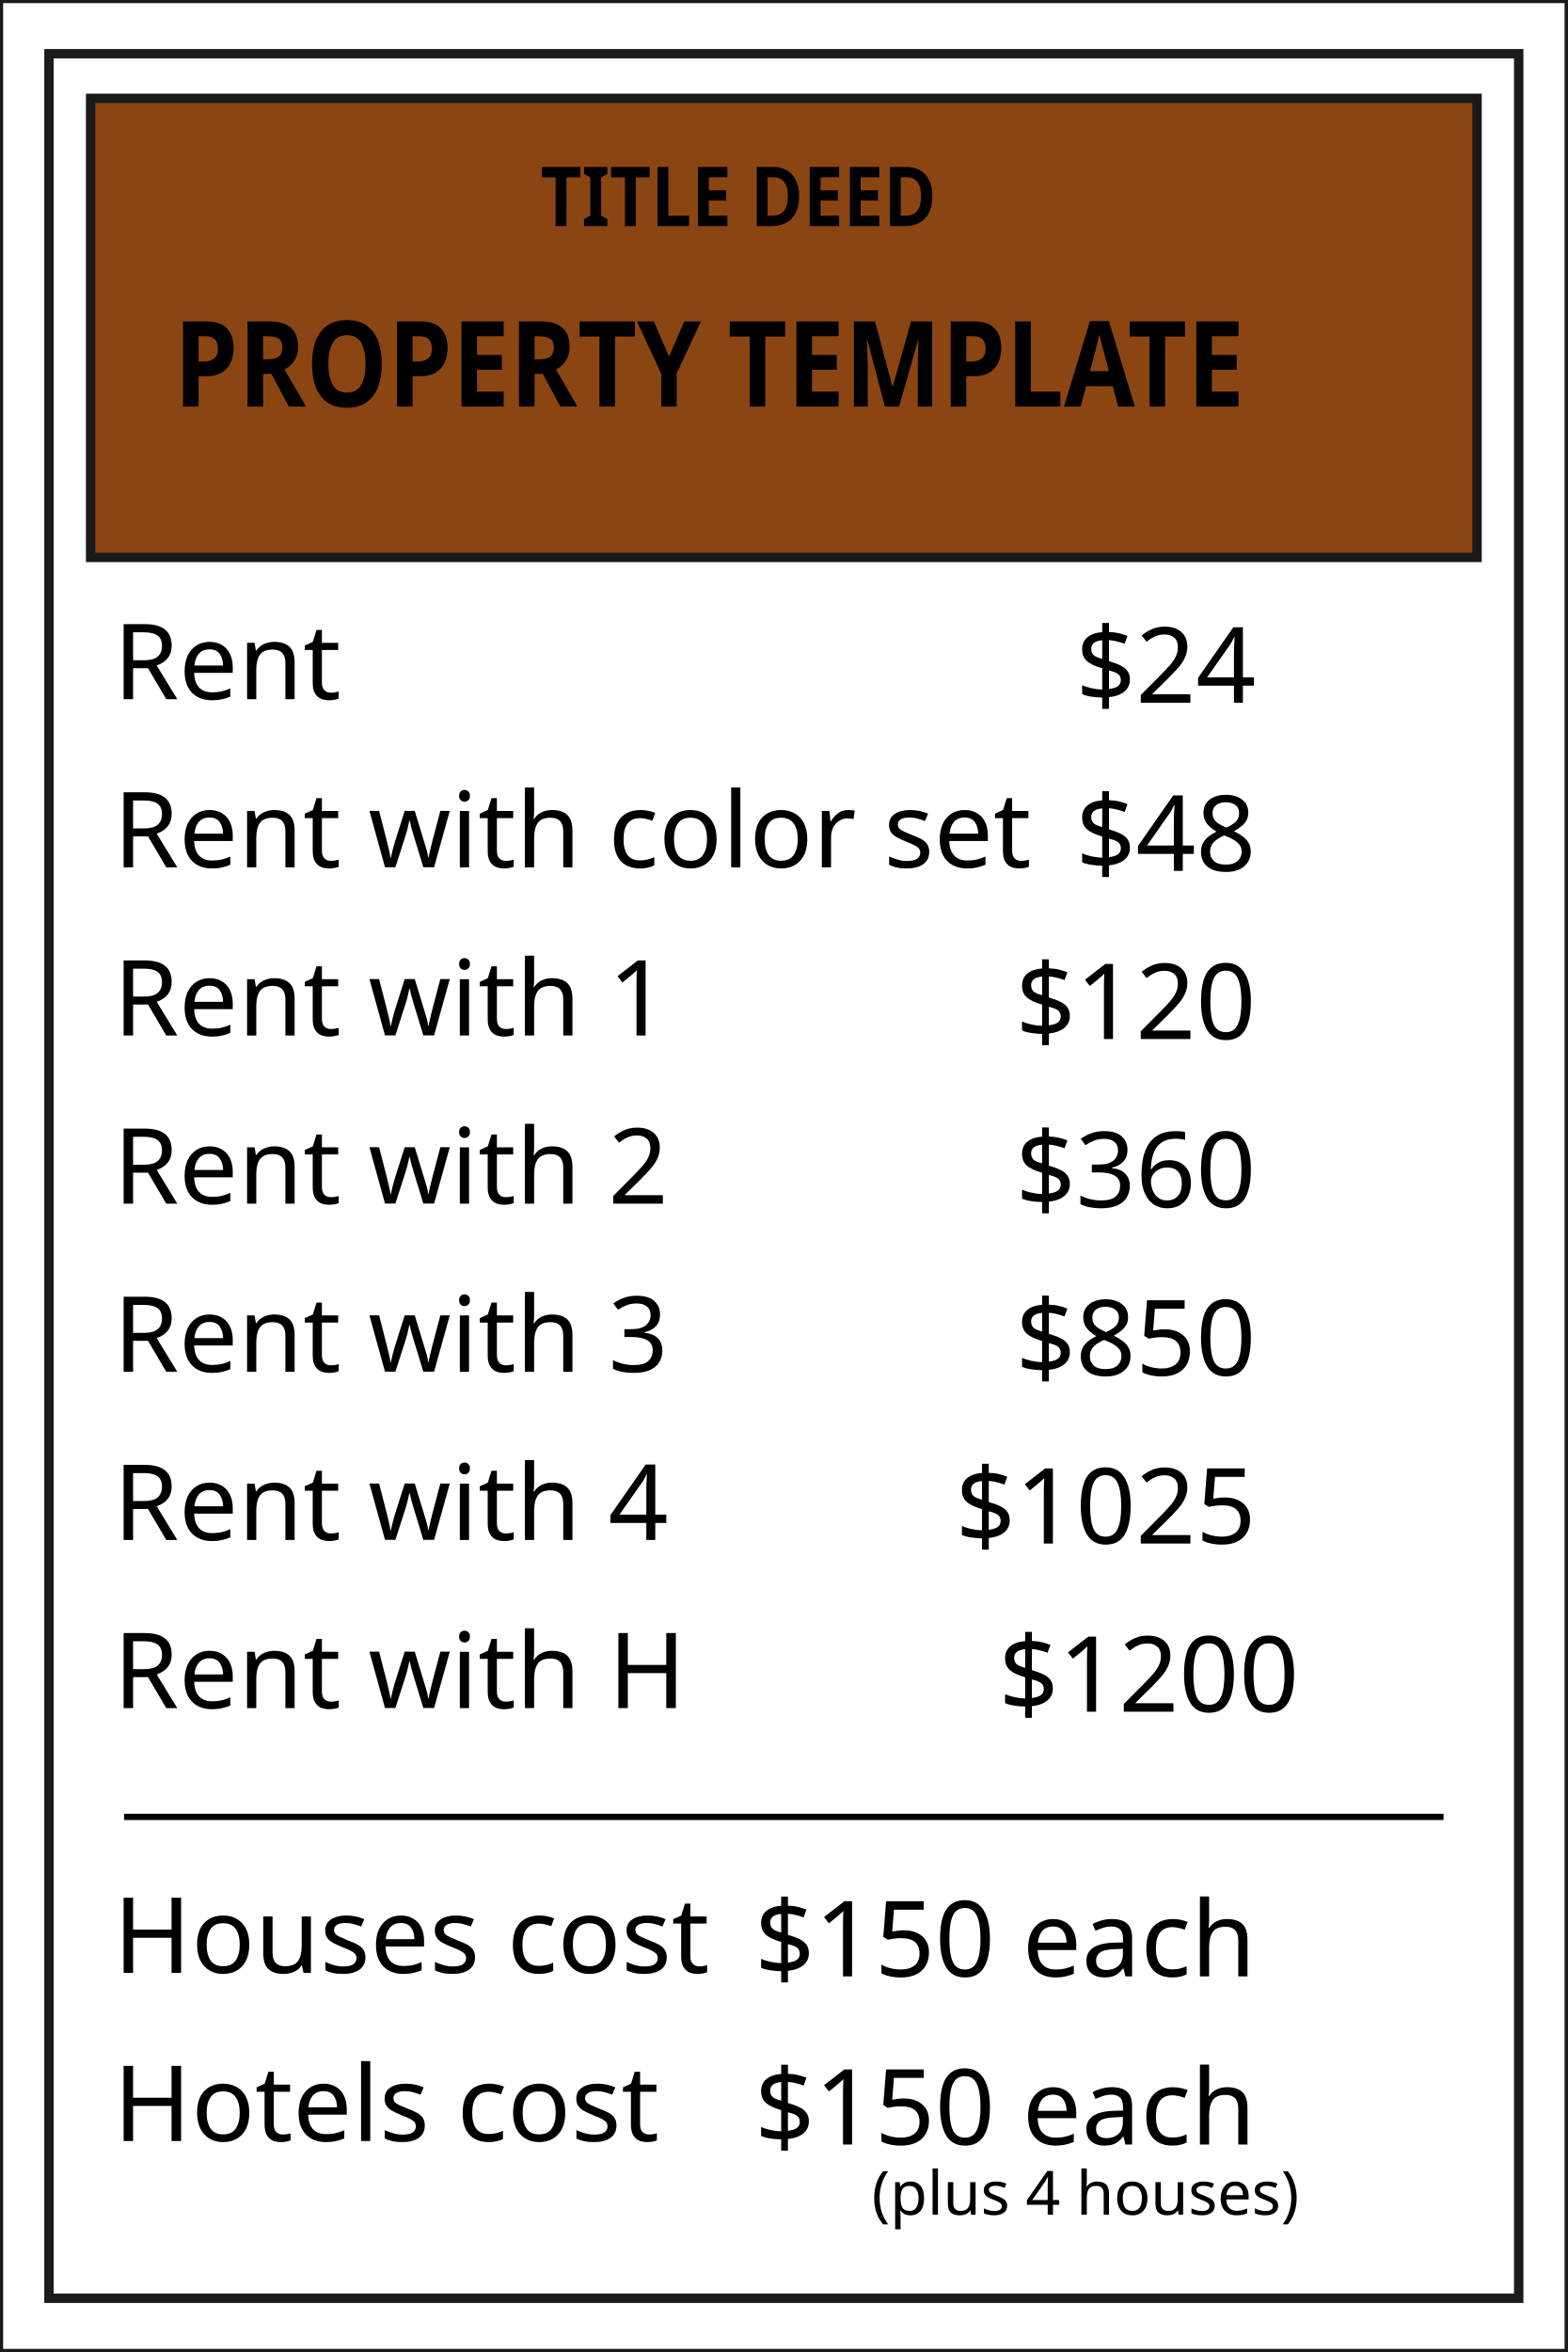
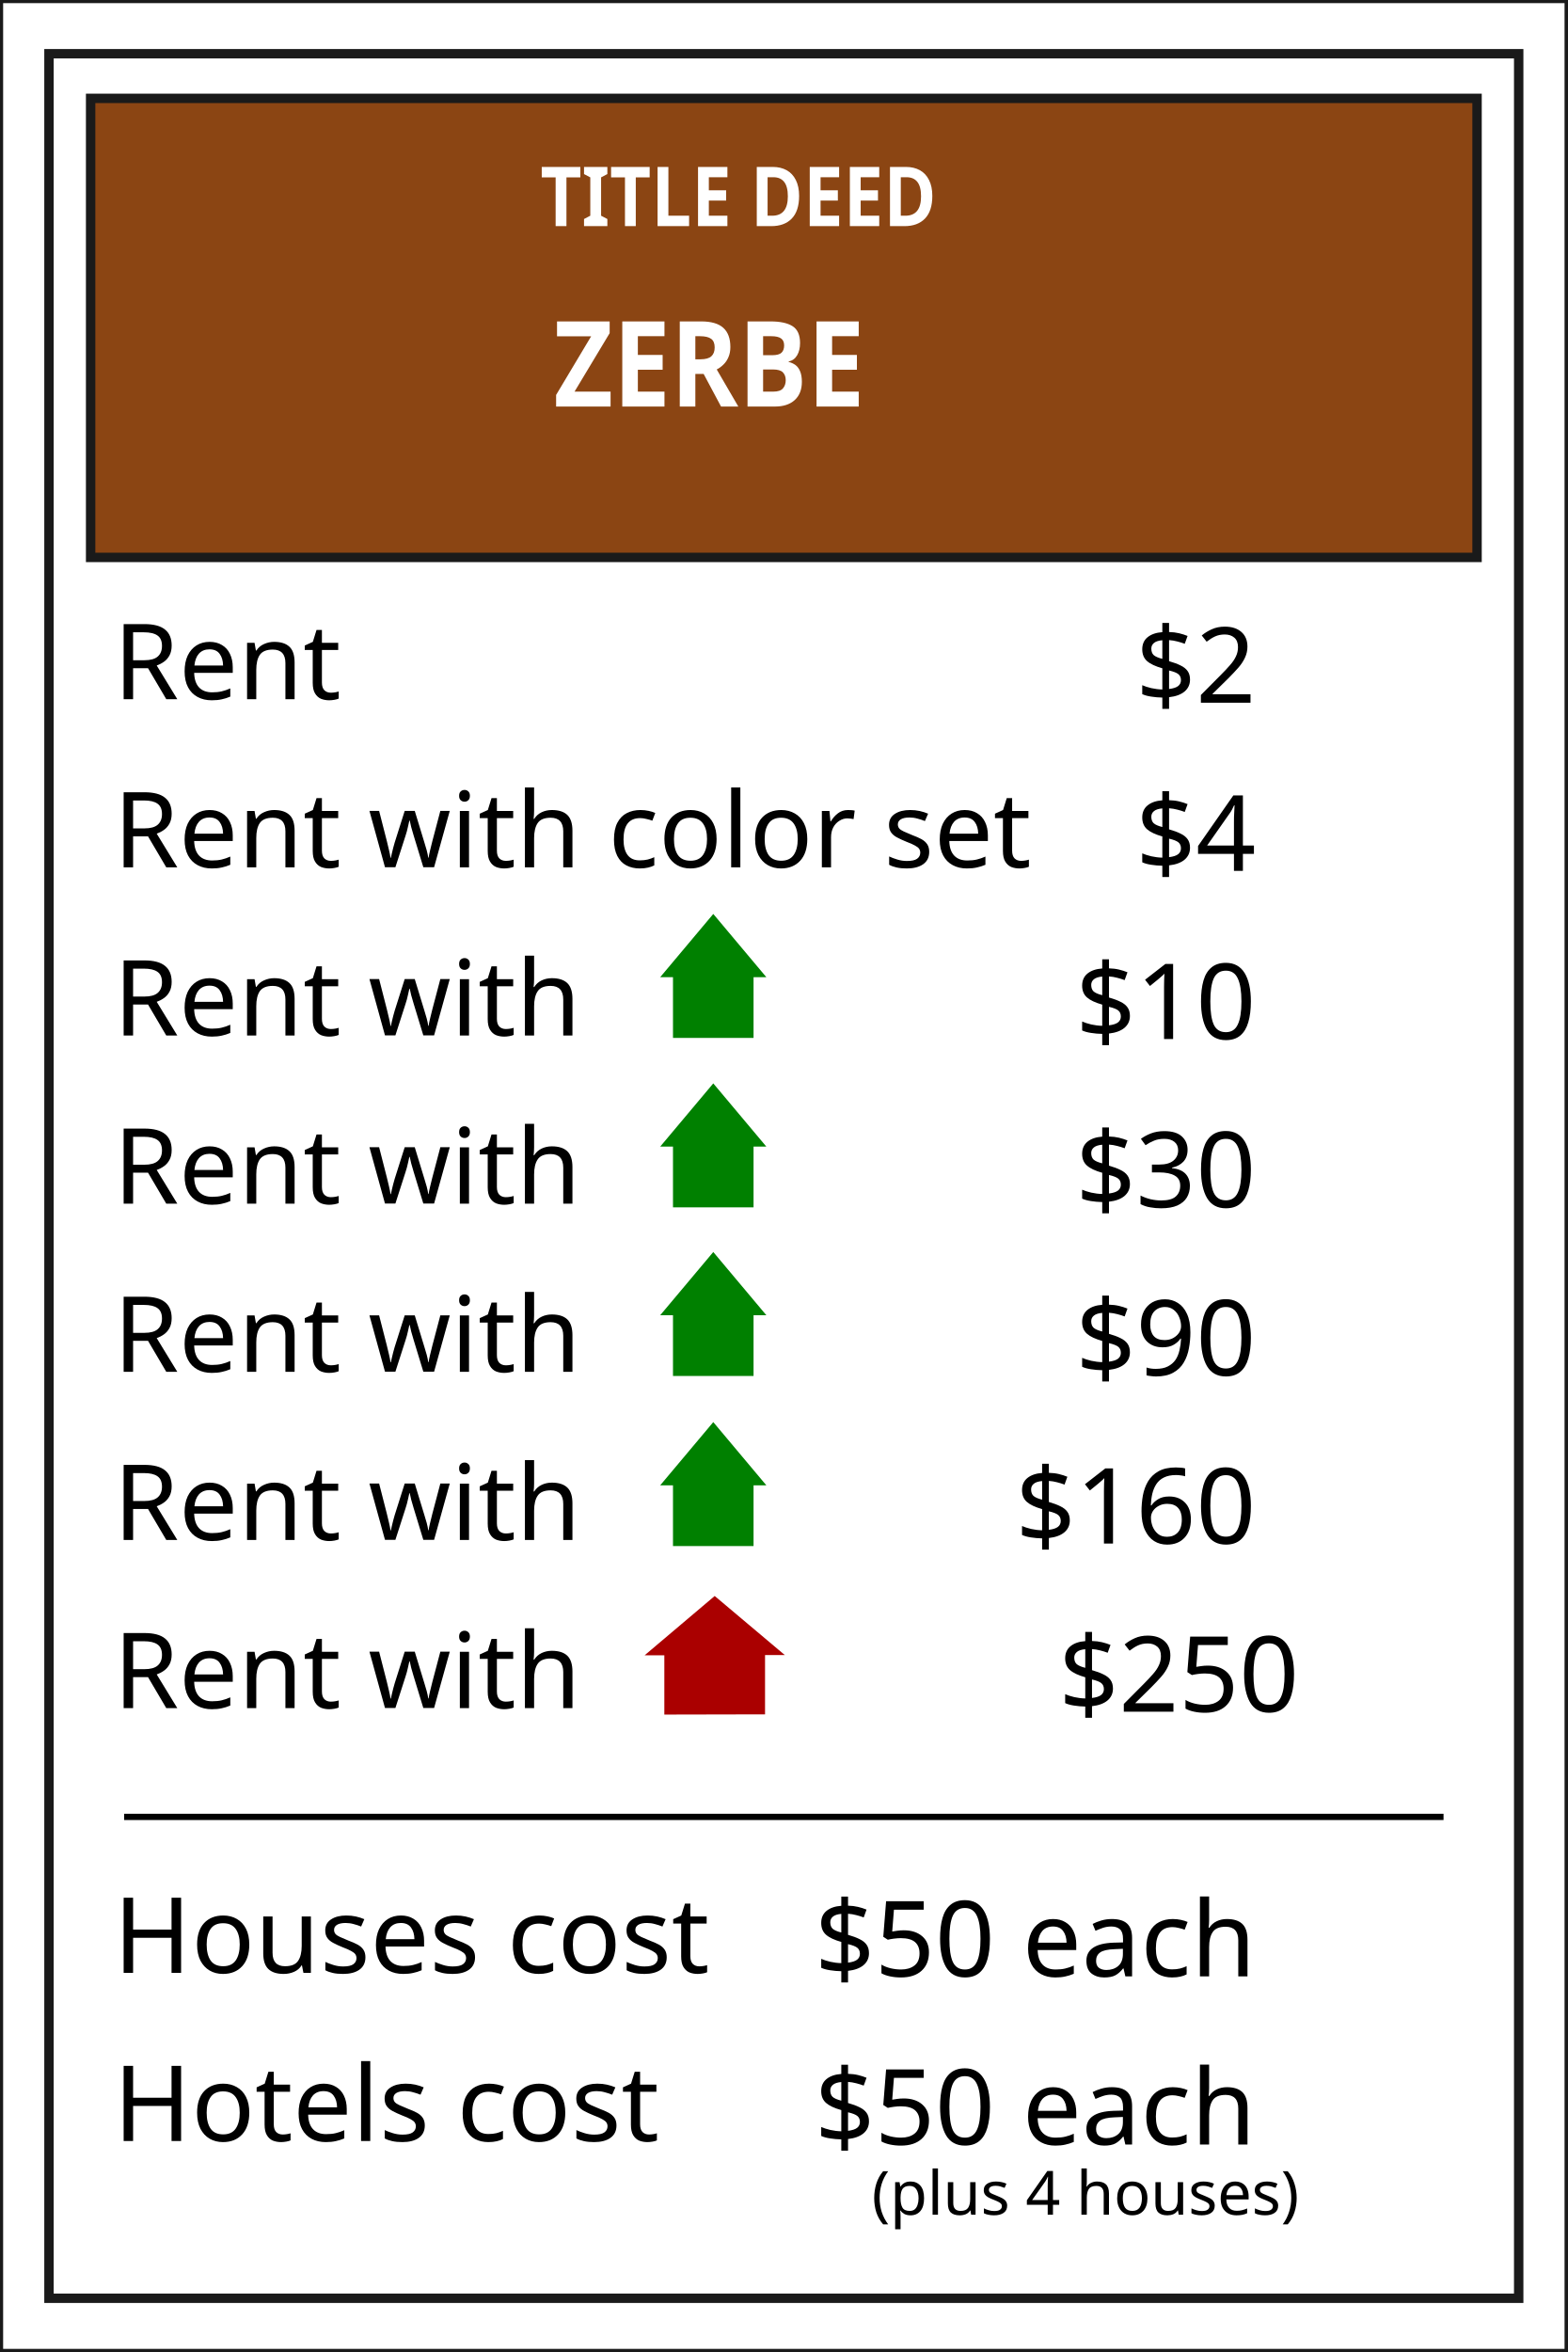
<svg xmlns="http://www.w3.org/2000/svg" width="200mm" height="300mm" viewBox="0 0 200 300" version="1.1" id="svg1">
  <defs id="defs1">
    <linearGradient id="swatch1">
      <stop style="stop-color:#ffff00;stop-opacity:1;" offset="0" id="stop1" />
    </linearGradient>
  </defs>
  <g id="layer1">
    <rect style="fill:#ffffff;stroke:#1a1a1a;stroke-width:0.8;paint-order:markers fill stroke" id="rect2" width="200" height="300" x="0" y="0" />
    <rect style="fill:none;stroke:#1a1a1a;stroke-width:1.2;stroke-dasharray:none;paint-order:stroke fill markers" id="rect1" width="187.501" height="286.291" x="6.249" y="6.854" />
    <rect style="fill:#8b4513;stroke:#1a1a1a;stroke-width:1.2;stroke-dasharray:none;paint-order:markers fill stroke;fill-opacity:1" id="rect1-3" width="176.875" height="58.551" x="11.562" y="12.548" />
    <g id="g17" transform="translate(0.9512508,3.604096)">
      <text xml:space="preserve" style="font-style:normal;font-weight:normal;font-size:10.583px;line-height:1.6;font-family:sans-serif;fill:#000000;fill-opacity:1;stroke:none;stroke-width:0.265" x="13.529" y="85.576" id="text1">
        <tspan id="tspan38" x="13.529" y="85.576" style="font-style:normal;font-variant:normal;font-weight:normal;font-stretch:normal;font-size:13.406px;line-height:1.6;font-family:Sans;-inkscape-font-specification:'Sans, Normal';font-variant-ligatures:normal;font-variant-caps:normal;font-variant-numeric:normal;font-variant-east-asian:normal">Rent</tspan>
        <tspan id="tspan39" x="13.529" y="107.025" style="font-style:normal;font-variant:normal;font-weight:normal;font-stretch:normal;font-size:13.406px;line-height:1.6;font-family:Sans;-inkscape-font-specification:'Sans, Normal';font-variant-ligatures:normal;font-variant-caps:normal;font-variant-numeric:normal;font-variant-east-asian:normal">Rent with color set</tspan>
-         <tspan id="tspan40" x="13.529" y="128.474" style="font-style:normal;font-variant:normal;font-weight:normal;font-stretch:normal;font-size:13.406px;line-height:1.6;font-family:Sans;-inkscape-font-specification:'Sans, Normal';font-variant-ligatures:normal;font-variant-caps:normal;font-variant-numeric:normal;font-variant-east-asian:normal">Rent with 1</tspan>
-         <tspan id="tspan41" x="13.529" y="149.923" style="font-style:normal;font-variant:normal;font-weight:normal;font-stretch:normal;font-size:13.406px;line-height:1.6;font-family:Sans;-inkscape-font-specification:'Sans, Normal';font-variant-ligatures:normal;font-variant-caps:normal;font-variant-numeric:normal;font-variant-east-asian:normal">Rent with 2</tspan>
-         <tspan id="tspan42" x="13.529" y="171.372" style="font-style:normal;font-variant:normal;font-weight:normal;font-stretch:normal;font-size:13.406px;line-height:1.6;font-family:Sans;-inkscape-font-specification:'Sans, Normal';font-variant-ligatures:normal;font-variant-caps:normal;font-variant-numeric:normal;font-variant-east-asian:normal">Rent with 3</tspan>
-         <tspan id="tspan43" x="13.529" y="192.821" style="font-style:normal;font-variant:normal;font-weight:normal;font-stretch:normal;font-size:13.406px;line-height:1.6;font-family:Sans;-inkscape-font-specification:'Sans, Normal';font-variant-ligatures:normal;font-variant-caps:normal;font-variant-numeric:normal;font-variant-east-asian:normal">Rent with 4</tspan>
-         <tspan id="tspan44" x="13.529" y="214.27" style="font-style:normal;font-variant:normal;font-weight:normal;font-stretch:normal;font-size:13.406px;line-height:1.6;font-family:Sans;-inkscape-font-specification:'Sans, Normal';font-variant-ligatures:normal;font-variant-caps:normal;font-variant-numeric:normal;font-variant-east-asian:normal">Rent with H</tspan>
+         <tspan id="tspan40" x="13.529" y="128.474" style="font-style:normal;font-variant:normal;font-weight:normal;font-stretch:normal;font-size:13.406px;line-height:1.6;font-family:Sans;-inkscape-font-specification:'Sans, Normal';font-variant-ligatures:normal;font-variant-caps:normal;font-variant-numeric:normal;font-variant-east-asian:normal">Rent with </tspan>
+         <tspan id="tspan41" x="13.529" y="149.923" style="font-style:normal;font-variant:normal;font-weight:normal;font-stretch:normal;font-size:13.406px;line-height:1.6;font-family:Sans;-inkscape-font-specification:'Sans, Normal';font-variant-ligatures:normal;font-variant-caps:normal;font-variant-numeric:normal;font-variant-east-asian:normal">Rent with </tspan>
+         <tspan id="tspan42" x="13.529" y="171.372" style="font-style:normal;font-variant:normal;font-weight:normal;font-stretch:normal;font-size:13.406px;line-height:1.6;font-family:Sans;-inkscape-font-specification:'Sans, Normal';font-variant-ligatures:normal;font-variant-caps:normal;font-variant-numeric:normal;font-variant-east-asian:normal">Rent with </tspan>
+         <tspan id="tspan43" x="13.529" y="192.821" style="font-style:normal;font-variant:normal;font-weight:normal;font-stretch:normal;font-size:13.406px;line-height:1.6;font-family:Sans;-inkscape-font-specification:'Sans, Normal';font-variant-ligatures:normal;font-variant-caps:normal;font-variant-numeric:normal;font-variant-east-asian:normal">Rent with </tspan>
+         <tspan id="tspan44" x="13.529" y="214.27" style="font-style:normal;font-variant:normal;font-weight:normal;font-stretch:normal;font-size:13.406px;line-height:1.6;font-family:Sans;-inkscape-font-specification:'Sans, Normal';font-variant-ligatures:normal;font-variant-caps:normal;font-variant-numeric:normal;font-variant-east-asian:normal">Rent with </tspan>
      </text>
      <text xml:space="preserve" style="font-style:normal;font-weight:normal;font-size:10.583px;line-height:1.6;font-family:sans-serif;text-align:end;text-anchor:end;fill:#000000;fill-opacity:1;stroke:none;stroke-width:0.265" x="184.047" y="86.026" id="text11">
-         <tspan id="tspan11" style="font-style:normal;font-variant:normal;font-weight:normal;font-stretch:normal;font-size:13.406px;line-height:1.6;font-family:Sans;-inkscape-font-specification:'Sans, Normal';font-variant-ligatures:normal;font-variant-caps:normal;font-variant-numeric:normal;font-variant-east-asian:normal;text-align:end;text-anchor:end;stroke-width:0.265" x="184.047" y="86.026">$24</tspan>
-         <tspan style="font-style:normal;font-variant:normal;font-weight:normal;font-stretch:normal;font-size:13.406px;line-height:1.6;font-family:Sans;-inkscape-font-specification:'Sans, Normal';font-variant-ligatures:normal;font-variant-caps:normal;font-variant-numeric:normal;font-variant-east-asian:normal;text-align:end;text-anchor:end;stroke-width:0.265" x="184.047" y="107.475" id="tspan12">$48</tspan>
-         <tspan style="font-style:normal;font-variant:normal;font-weight:normal;font-stretch:normal;font-size:13.406px;line-height:1.6;font-family:Sans;-inkscape-font-specification:'Sans, Normal';font-variant-ligatures:normal;font-variant-caps:normal;font-variant-numeric:normal;font-variant-east-asian:normal;text-align:end;text-anchor:end;stroke-width:0.265" x="184.047" y="128.924" id="tspan13">$120</tspan>
-         <tspan style="font-style:normal;font-variant:normal;font-weight:normal;font-stretch:normal;font-size:13.406px;line-height:1.6;font-family:Sans;-inkscape-font-specification:'Sans, Normal';font-variant-ligatures:normal;font-variant-caps:normal;font-variant-numeric:normal;font-variant-east-asian:normal;text-align:end;text-anchor:end;stroke-width:0.265" x="184.047" y="150.373" id="tspan14">$360</tspan>
-         <tspan style="font-style:normal;font-variant:normal;font-weight:normal;font-stretch:normal;font-size:13.406px;line-height:1.6;font-family:Sans;-inkscape-font-specification:'Sans, Normal';font-variant-ligatures:normal;font-variant-caps:normal;font-variant-numeric:normal;font-variant-east-asian:normal;text-align:end;text-anchor:end;stroke-width:0.265" x="184.047" y="171.822" id="tspan15">$850</tspan>
-         <tspan style="font-style:normal;font-variant:normal;font-weight:normal;font-stretch:normal;font-size:13.406px;line-height:1.6;font-family:Sans;-inkscape-font-specification:'Sans, Normal';font-variant-ligatures:normal;font-variant-caps:normal;font-variant-numeric:normal;font-variant-east-asian:normal;text-align:end;text-anchor:end;stroke-width:0.265" x="184.047" y="193.271" id="tspan16">$1025</tspan>
-         <tspan style="font-style:normal;font-variant:normal;font-weight:normal;font-stretch:normal;font-size:13.406px;line-height:1.6;font-family:Sans;-inkscape-font-specification:'Sans, Normal';font-variant-ligatures:normal;font-variant-caps:normal;font-variant-numeric:normal;font-variant-east-asian:normal;text-align:end;text-anchor:end;stroke-width:0.265" x="184.047" y="214.72" id="tspan17">$1200</tspan>
+         <tspan id="tspan11" style="font-style:normal;font-variant:normal;font-weight:normal;font-stretch:normal;font-size:13.406px;line-height:1.6;font-family:Sans;-inkscape-font-specification:'Sans, Normal';font-variant-ligatures:normal;font-variant-caps:normal;font-variant-numeric:normal;font-variant-east-asian:normal;text-align:end;text-anchor:end;stroke-width:0.265" x="184.047" y="86.026">$2</tspan>
+         <tspan style="font-style:normal;font-variant:normal;font-weight:normal;font-stretch:normal;font-size:13.406px;line-height:1.6;font-family:Sans;-inkscape-font-specification:'Sans, Normal';font-variant-ligatures:normal;font-variant-caps:normal;font-variant-numeric:normal;font-variant-east-asian:normal;text-align:end;text-anchor:end;stroke-width:0.265" x="184.047" y="107.475" id="tspan12">$4</tspan>
+         <tspan style="font-style:normal;font-variant:normal;font-weight:normal;font-stretch:normal;font-size:13.406px;line-height:1.6;font-family:Sans;-inkscape-font-specification:'Sans, Normal';font-variant-ligatures:normal;font-variant-caps:normal;font-variant-numeric:normal;font-variant-east-asian:normal;text-align:end;text-anchor:end;stroke-width:0.265" x="184.047" y="128.924" id="tspan13">$10</tspan>
+         <tspan style="font-style:normal;font-variant:normal;font-weight:normal;font-stretch:normal;font-size:13.406px;line-height:1.6;font-family:Sans;-inkscape-font-specification:'Sans, Normal';font-variant-ligatures:normal;font-variant-caps:normal;font-variant-numeric:normal;font-variant-east-asian:normal;text-align:end;text-anchor:end;stroke-width:0.265" x="184.047" y="150.373" id="tspan14">$30</tspan>
+         <tspan style="font-style:normal;font-variant:normal;font-weight:normal;font-stretch:normal;font-size:13.406px;line-height:1.6;font-family:Sans;-inkscape-font-specification:'Sans, Normal';font-variant-ligatures:normal;font-variant-caps:normal;font-variant-numeric:normal;font-variant-east-asian:normal;text-align:end;text-anchor:end;stroke-width:0.265" x="184.047" y="171.822" id="tspan15">$90</tspan>
+         <tspan style="font-style:normal;font-variant:normal;font-weight:normal;font-stretch:normal;font-size:13.406px;line-height:1.6;font-family:Sans;-inkscape-font-specification:'Sans, Normal';font-variant-ligatures:normal;font-variant-caps:normal;font-variant-numeric:normal;font-variant-east-asian:normal;text-align:end;text-anchor:end;stroke-width:0.265" x="184.047" y="193.271" id="tspan16">$160</tspan>
+         <tspan style="font-style:normal;font-variant:normal;font-weight:normal;font-stretch:normal;font-size:13.406px;line-height:1.6;font-family:Sans;-inkscape-font-specification:'Sans, Normal';font-variant-ligatures:normal;font-variant-caps:normal;font-variant-numeric:normal;font-variant-east-asian:normal;text-align:end;text-anchor:end;stroke-width:0.265" x="184.047" y="214.72" id="tspan17">$250</tspan>
      </text>
    </g>
    <g id="g17-3" transform="translate(0.9512508,166.0587)">
      <text xml:space="preserve" style="font-style:normal;font-variant:normal;font-weight:normal;font-stretch:normal;font-size:13.406px;line-height:1.6;font-family:sans-serif;-inkscape-font-specification:'sans-serif, Normal';font-variant-ligatures:normal;font-variant-caps:normal;font-variant-numeric:normal;font-variant-east-asian:normal;fill:#000000;fill-opacity:1;stroke:none;stroke-width:0.265" x="13.529" y="85.576" id="text1-8">
        <tspan id="tspan1-1" style="font-style:normal;font-variant:normal;font-weight:normal;font-stretch:normal;font-size:13.406px;line-height:1.6;font-family:sans-serif;-inkscape-font-specification:'sans-serif, Normal';font-variant-ligatures:normal;font-variant-caps:normal;font-variant-numeric:normal;font-variant-east-asian:normal;stroke-width:0.265" x="13.529" y="85.576">Houses cost</tspan>
        <tspan style="font-style:normal;font-variant:normal;font-weight:normal;font-stretch:normal;font-size:13.406px;line-height:1.6;font-family:sans-serif;-inkscape-font-specification:'sans-serif, Normal';font-variant-ligatures:normal;font-variant-caps:normal;font-variant-numeric:normal;font-variant-east-asian:normal;stroke-width:0.265" x="13.529" y="107.025" id="tspan8-4">Hotels cost</tspan>
      </text>
      <text xml:space="preserve" style="font-style:normal;font-weight:normal;font-size:10.583px;line-height:0;font-family:sans-serif;text-align:end;text-anchor:end;fill:#000000;fill-opacity:1;stroke:none;stroke-width:0.265" x="184.047" y="86.026" id="text11-9">
-         <tspan style="font-style:normal;font-variant:normal;font-weight:normal;font-stretch:normal;font-size:13.406px;line-height:1.6;font-family:Sans;-inkscape-font-specification:'Sans, Normal';font-variant-ligatures:normal;font-variant-caps:normal;font-variant-numeric:normal;font-variant-east-asian:normal;text-align:end;text-anchor:end;stroke-width:0.265" id="tspan47" x="184.047" y="86.026">$150 each</tspan>
-         <tspan style="font-style:normal;font-variant:normal;font-weight:normal;font-stretch:normal;font-size:13.406px;line-height:1.6;font-family:Sans;-inkscape-font-specification:'Sans, Normal';font-variant-ligatures:normal;font-variant-caps:normal;font-variant-numeric:normal;font-variant-east-asian:normal;text-align:end;text-anchor:end;stroke-width:0.265" id="tspan48" x="184.047" y="107.475">$150 each</tspan>
+         <tspan style="font-style:normal;font-variant:normal;font-weight:normal;font-stretch:normal;font-size:13.406px;line-height:1.6;font-family:Sans;-inkscape-font-specification:'Sans, Normal';font-variant-ligatures:normal;font-variant-caps:normal;font-variant-numeric:normal;font-variant-east-asian:normal;text-align:end;text-anchor:end;stroke-width:0.265" id="tspan47" x="184.047" y="86.026">$50 each</tspan>
+         <tspan style="font-style:normal;font-variant:normal;font-weight:normal;font-stretch:normal;font-size:13.406px;line-height:1.6;font-family:Sans;-inkscape-font-specification:'Sans, Normal';font-variant-ligatures:normal;font-variant-caps:normal;font-variant-numeric:normal;font-variant-east-asian:normal;text-align:end;text-anchor:end;stroke-width:0.265" id="tspan48" x="184.047" y="107.475">$50 each</tspan>
        <tspan style="font-size:7.761px;line-height:1.25;text-align:end;letter-spacing:0px;text-anchor:end;stroke-width:0.265" x="184.047" y="121.428" id="tspan23" dy="-5">(plus 4 houses)</tspan>
      </text>
    </g>
    <path style="fill:none;stroke:#000000;stroke-width:0.8;stroke-linecap:butt;stroke-linejoin:miter;stroke-dasharray:none;stroke-opacity:1" d="M 15.84,231.747 H 184.16" id="path23" />
-     <text xml:space="preserve" style="font-style:normal;font-variant:normal;font-weight:normal;font-stretch:normal;font-size:9.834px;font-family:sans-serif;-inkscape-font-specification:'sans-serif, ';font-variant-ligatures:normal;font-variant-caps:normal;font-variant-numeric:normal;font-variant-east-asian:normal;fill:#000000;fill-opacity:1;stroke:none;stroke-width:0.246" x="107.771" y="26.802" id="text49" transform="scale(0.9291767,1.076222)">
-       <tspan id="tspan49" style="font-style:normal;font-variant:normal;font-weight:bold;font-stretch:normal;font-size:9.834px;font-family:Sans;-inkscape-font-specification:'Sans, Bold';font-variant-ligatures:normal;font-variant-caps:normal;font-variant-numeric:normal;font-variant-east-asian:normal;text-align:center;text-anchor:middle;stroke-width:0.246" x="107.771" y="26.802">TITLE DEED</tspan>
+     <text xml:space="preserve" style="font-style:normal;font-variant:normal;font-weight:normal;font-stretch:normal;font-size:9.834px;font-family:sans-serif;-inkscape-font-specification:'sans-serif, ';font-variant-ligatures:normal;font-variant-caps:normal;font-variant-numeric:normal;font-variant-east-asian:normal;fill:#ffffff;fill-opacity:1;stroke:none;stroke-width:0.246" x="107.771" y="26.802" id="text49" transform="scale(0.9291767,1.076222)">
+       <tspan id="tspan49" style="font-style:normal;font-variant:normal;font-weight:bold;font-stretch:normal;font-size:9.834px;font-family:Sans;-inkscape-font-specification:'Sans, Bold';font-variant-ligatures:normal;font-variant-caps:normal;font-variant-numeric:normal;font-variant-east-asian:normal;text-align:center;text-anchor:middle;stroke-width:0.246;fill:#ffffff" x="107.771" y="26.802">TITLE DEED</tspan>
    </text>
-     <text xml:space="preserve" style="font-style:normal;font-weight:normal;font-size:14.111px;font-family:sans-serif;fill:#000000;fill-opacity:1;stroke:none;stroke-width:0.246" x="106.648" y="48.133" id="text50" transform="scale(0.9282208,1.07733)">
-       <tspan id="tspan50" style="font-weight:bold;font-size:14.111px;text-align:center;text-anchor:middle;stroke-width:0.246" x="106.648" y="48.133">PROPERTY TEMPLATE</tspan>
+     <text xml:space="preserve" style="font-style:normal;font-weight:normal;font-size:14.111px;font-family:sans-serif;fill:#ffffff;fill-opacity:1;stroke:none;stroke-width:0.246" x="106.648" y="48.133" id="text50" transform="scale(0.9282208,1.07733)">
+       <tspan id="tspan50" style="font-weight:bold;font-size:14.111px;text-align:center;text-anchor:middle;stroke-width:0.246;fill:#ffffff" x="106.648" y="48.133">ZERBE</tspan>
    </text>
+     <g id="g4">
+       <g id="g3" transform="translate(2.116668,-1.115556)">
+         <rect style="fill:#008000;stroke:#008000;stroke-width:3.482;stroke-opacity:1;paint-order:markers fill stroke" id="rect3" width="6.796" height="5.906" x="85.482" y="125.856" />
+         <path style="fill:#008000;stroke:#008000;stroke-width:4.716;stroke-opacity:1;paint-order:markers fill stroke" id="path3" d="m 82.69,116.377 -5.869,0 2.935,-5.083 z" transform="matrix(0.9645672,0,0,0.6631593,11.95037,47.01294)" />
+         <text xml:space="preserve" style="font-style:normal;font-weight:normal;font-size:10.583px;font-family:sans-serif;fill:#000000;fill-opacity:1;stroke:none;stroke-width:0.265" x="88.88" y="130.846" id="text3">
+           <tspan id="tspan3" style="font-style:normal;font-variant:normal;font-weight:bold;font-stretch:normal;font-size:8.819px;font-family:Sans;-inkscape-font-specification:'Sans, Bold';font-variant-ligatures:normal;font-variant-caps:normal;font-variant-numeric:normal;font-variant-east-asian:normal;text-align:center;text-anchor:middle;fill:#ffffff;stroke-width:0.265" x="88.88" y="130.846">1</tspan>
+         </text>
+       </g>
+       <g id="g3-1" transform="translate(2.116668,20.49586)">
+         <rect style="fill:#008000;stroke:#008000;stroke-width:3.482;stroke-opacity:1;paint-order:markers fill stroke" id="rect3-2" width="6.796" height="5.906" x="85.482" y="125.856" />
+         <path style="fill:#008000;stroke:#008000;stroke-width:4.716;stroke-opacity:1;paint-order:markers fill stroke" id="path3-8" d="m 82.69,116.377 -5.869,0 2.935,-5.083 z" transform="matrix(0.9645672,0,0,0.6631593,11.95037,47.01294)" />
+         <text xml:space="preserve" style="font-style:normal;font-weight:normal;font-size:10.583px;font-family:sans-serif;fill:#000000;fill-opacity:1;stroke:none;stroke-width:0.265" x="88.88" y="130.846" id="text3-9">
+           <tspan id="tspan3-4" style="font-style:normal;font-variant:normal;font-weight:bold;font-stretch:normal;font-size:8.819px;font-family:Sans;-inkscape-font-specification:'Sans, Bold';font-variant-ligatures:normal;font-variant-caps:normal;font-variant-numeric:normal;font-variant-east-asian:normal;text-align:center;text-anchor:middle;fill:#ffffff;stroke-width:0.265" x="88.88" y="130.846">2</tspan>
+         </text>
+       </g>
+       <g id="g3-1-2" transform="translate(2.116669,42.00314)">
+         <rect style="fill:#008000;stroke:#008000;stroke-width:3.482;stroke-opacity:1;paint-order:markers fill stroke" id="rect3-2-2" width="6.796" height="5.906" x="85.482" y="125.856" />
+         <path style="fill:#008000;stroke:#008000;stroke-width:4.716;stroke-opacity:1;paint-order:markers fill stroke" id="path3-8-9" d="m 82.69,116.377 -5.869,0 2.935,-5.083 z" transform="matrix(0.9645672,0,0,0.6631593,11.95037,47.01294)" />
+         <text xml:space="preserve" style="font-style:normal;font-variant:normal;font-weight:bold;font-stretch:normal;font-size:8.819px;font-family:Sans;-inkscape-font-specification:'Sans, Bold';font-variant-ligatures:normal;font-variant-caps:normal;font-variant-numeric:normal;font-variant-east-asian:normal;fill:#000000;fill-opacity:1;stroke:none;stroke-width:0.265" x="88.88" y="130.846" id="text3-9-5">
+           <tspan id="tspan3-4-3" style="font-style:normal;font-variant:normal;font-weight:bold;font-stretch:normal;font-size:8.819px;font-family:Sans;-inkscape-font-specification:'Sans, Bold';font-variant-ligatures:normal;font-variant-caps:normal;font-variant-numeric:normal;font-variant-east-asian:normal;text-align:center;text-anchor:middle;fill:#ffffff;stroke-width:0.265" x="88.88" y="130.846">3</tspan>
+         </text>
+       </g>
+       <g id="g3-1-2-2" transform="translate(2.116669,63.69899)">
+         <rect style="fill:#008000;stroke:#008000;stroke-width:3.482;stroke-opacity:1;paint-order:markers fill stroke" id="rect3-2-2-3" width="6.796" height="5.906" x="85.482" y="125.856" />
+         <path style="fill:#008000;stroke:#008000;stroke-width:4.716;stroke-opacity:1;paint-order:markers fill stroke" id="path3-8-9-0" d="m 82.69,116.377 -5.869,0 2.935,-5.083 z" transform="matrix(0.9645672,0,0,0.6631593,11.95037,47.01294)" />
+         <text xml:space="preserve" style="font-style:normal;font-weight:normal;font-size:10.583px;font-family:sans-serif;fill:#000000;fill-opacity:1;stroke:none;stroke-width:0.265" x="88.88" y="130.846" id="text3-9-5-2">
+           <tspan id="tspan3-4-3-6" style="font-style:normal;font-variant:normal;font-weight:bold;font-stretch:normal;font-size:8.819px;font-family:Sans;-inkscape-font-specification:'Sans, Bold';font-variant-ligatures:normal;font-variant-caps:normal;font-variant-numeric:normal;font-variant-east-asian:normal;text-align:center;text-anchor:middle;fill:#ffffff;stroke-width:0.265" x="88.88" y="130.846">4</tspan>
+         </text>
+       </g>
+       <g id="g3-1-2-2-1" transform="translate(2.297542,85.39483)">
+         <path style="fill:#aa0000;stroke:#aa0000;stroke-width:4.716;stroke-opacity:1;paint-order:markers fill stroke" id="path3-8-9-0-3" d="m 82.69,116.377 -5.869,0 2.935,-5.083 z" transform="matrix(1.273908,-0.0026233,0,0.6209572,-12.72116,52.20392)" />
+         <rect style="fill:#aa0000;stroke:#aa0000;stroke-width:3.872;stroke-opacity:1;paint-order:markers fill stroke" id="rect3-2-2-3-6" width="8.976" height="5.53" x="84.392" y="126.004" transform="matrix(0.9999979,-0.00205925,0,1,0,0)" />
+       </g>
+     </g>
  </g>
</svg>
